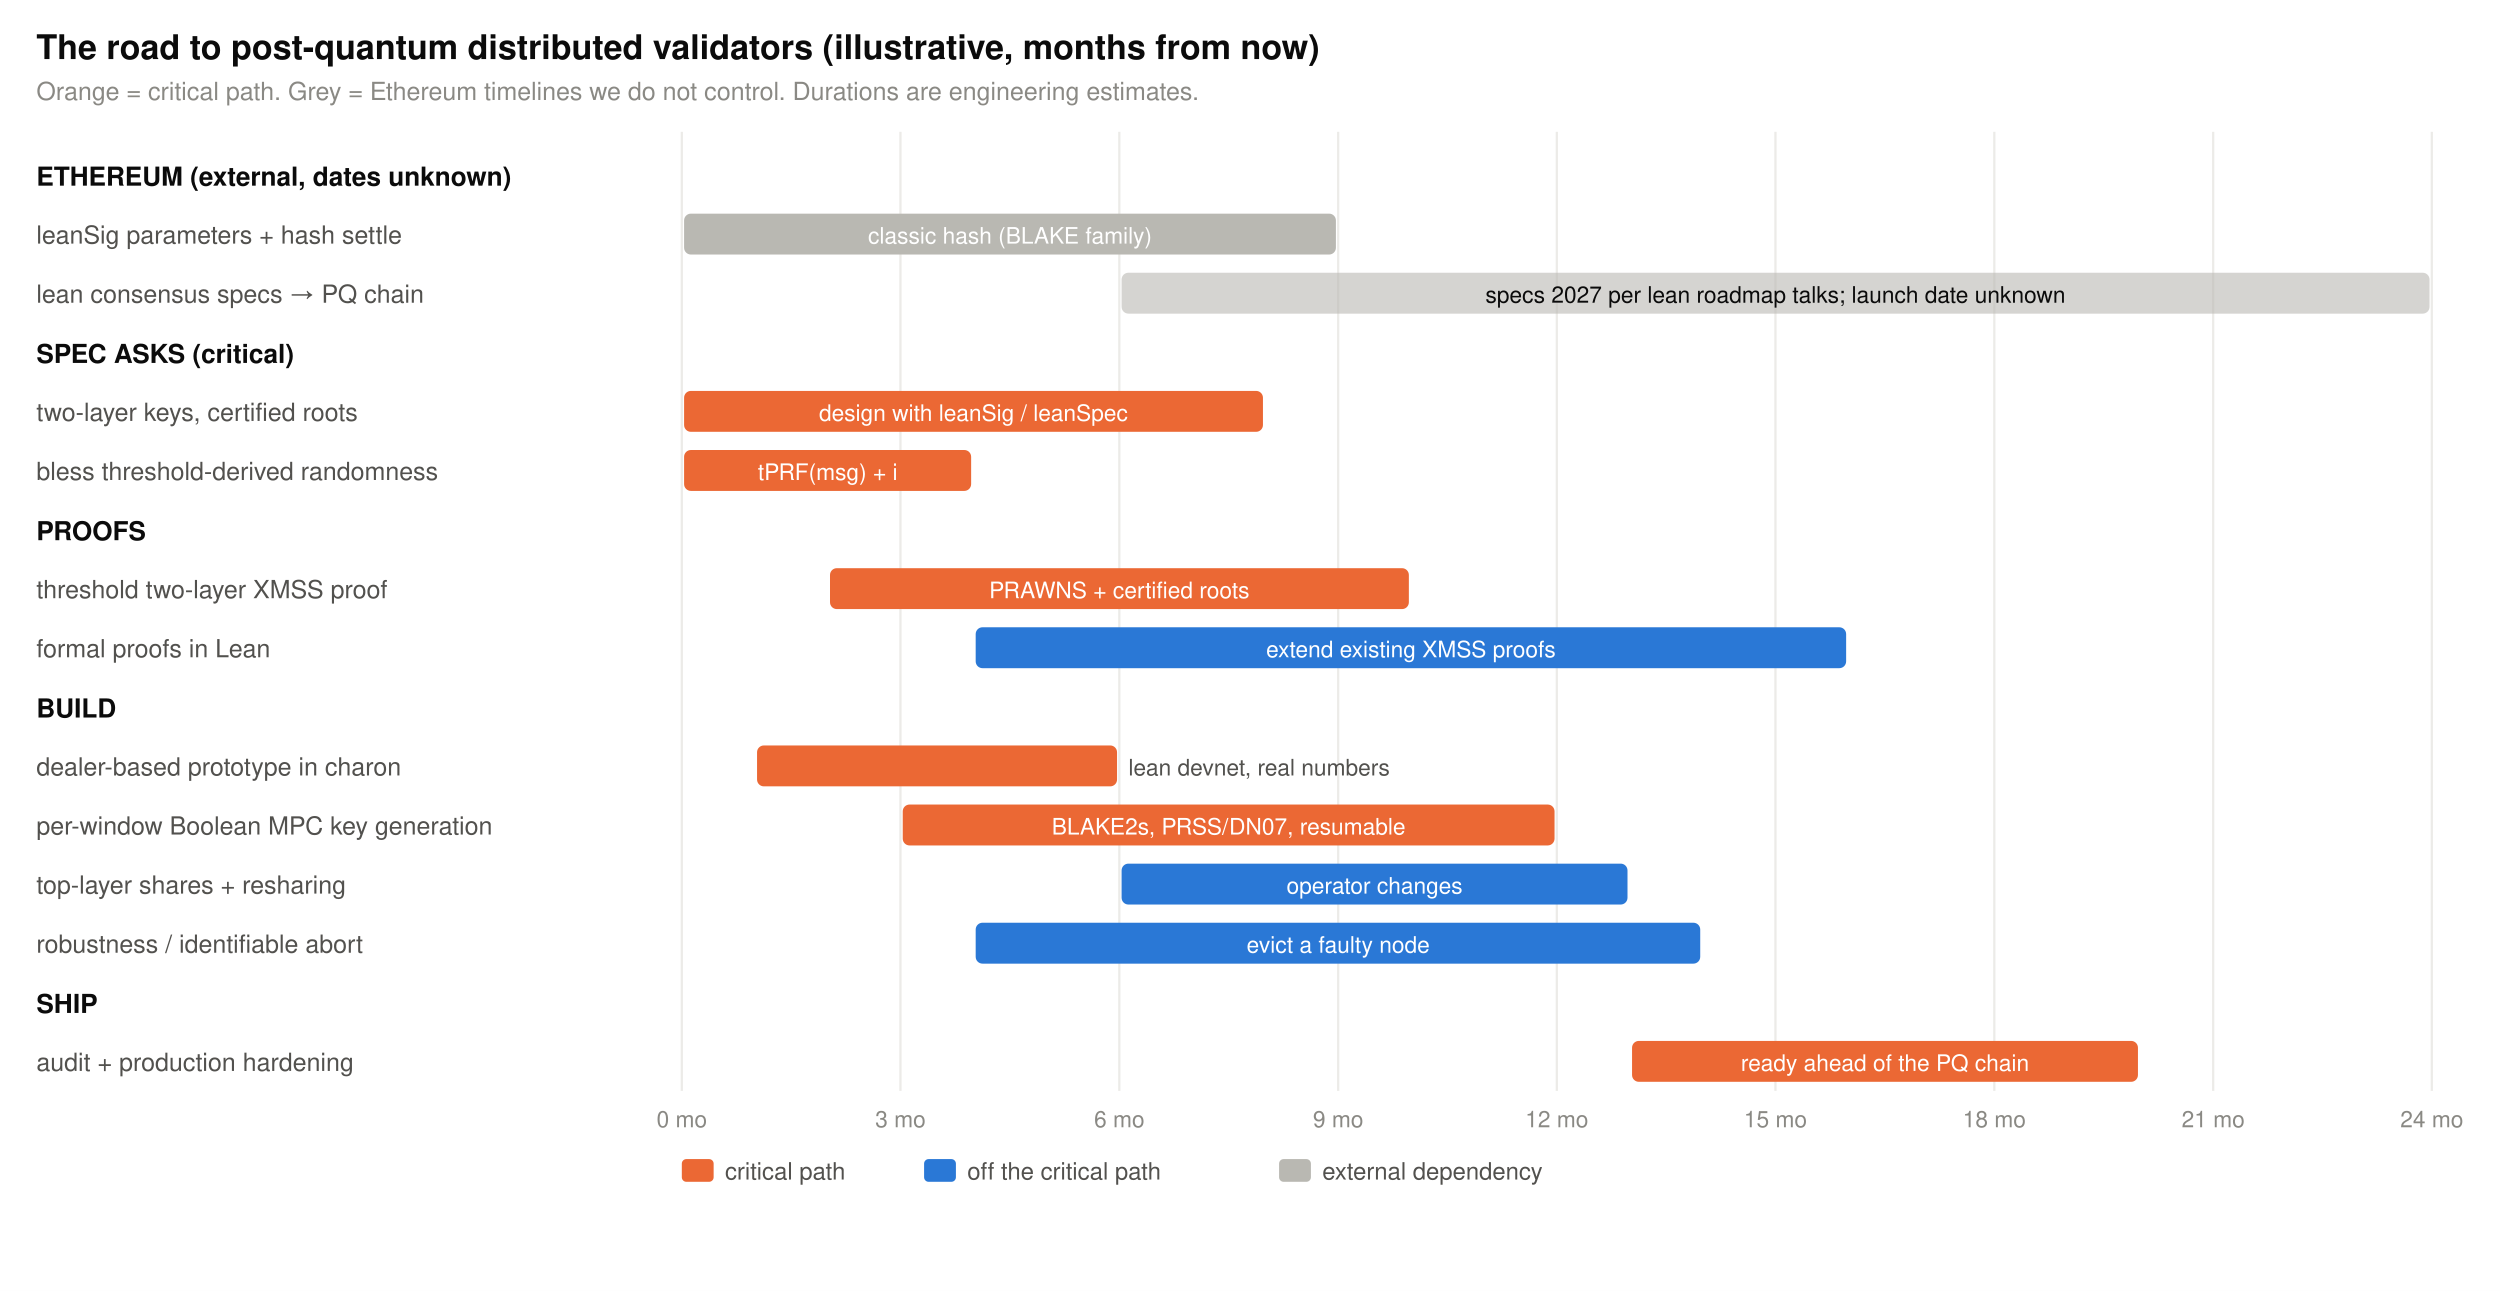
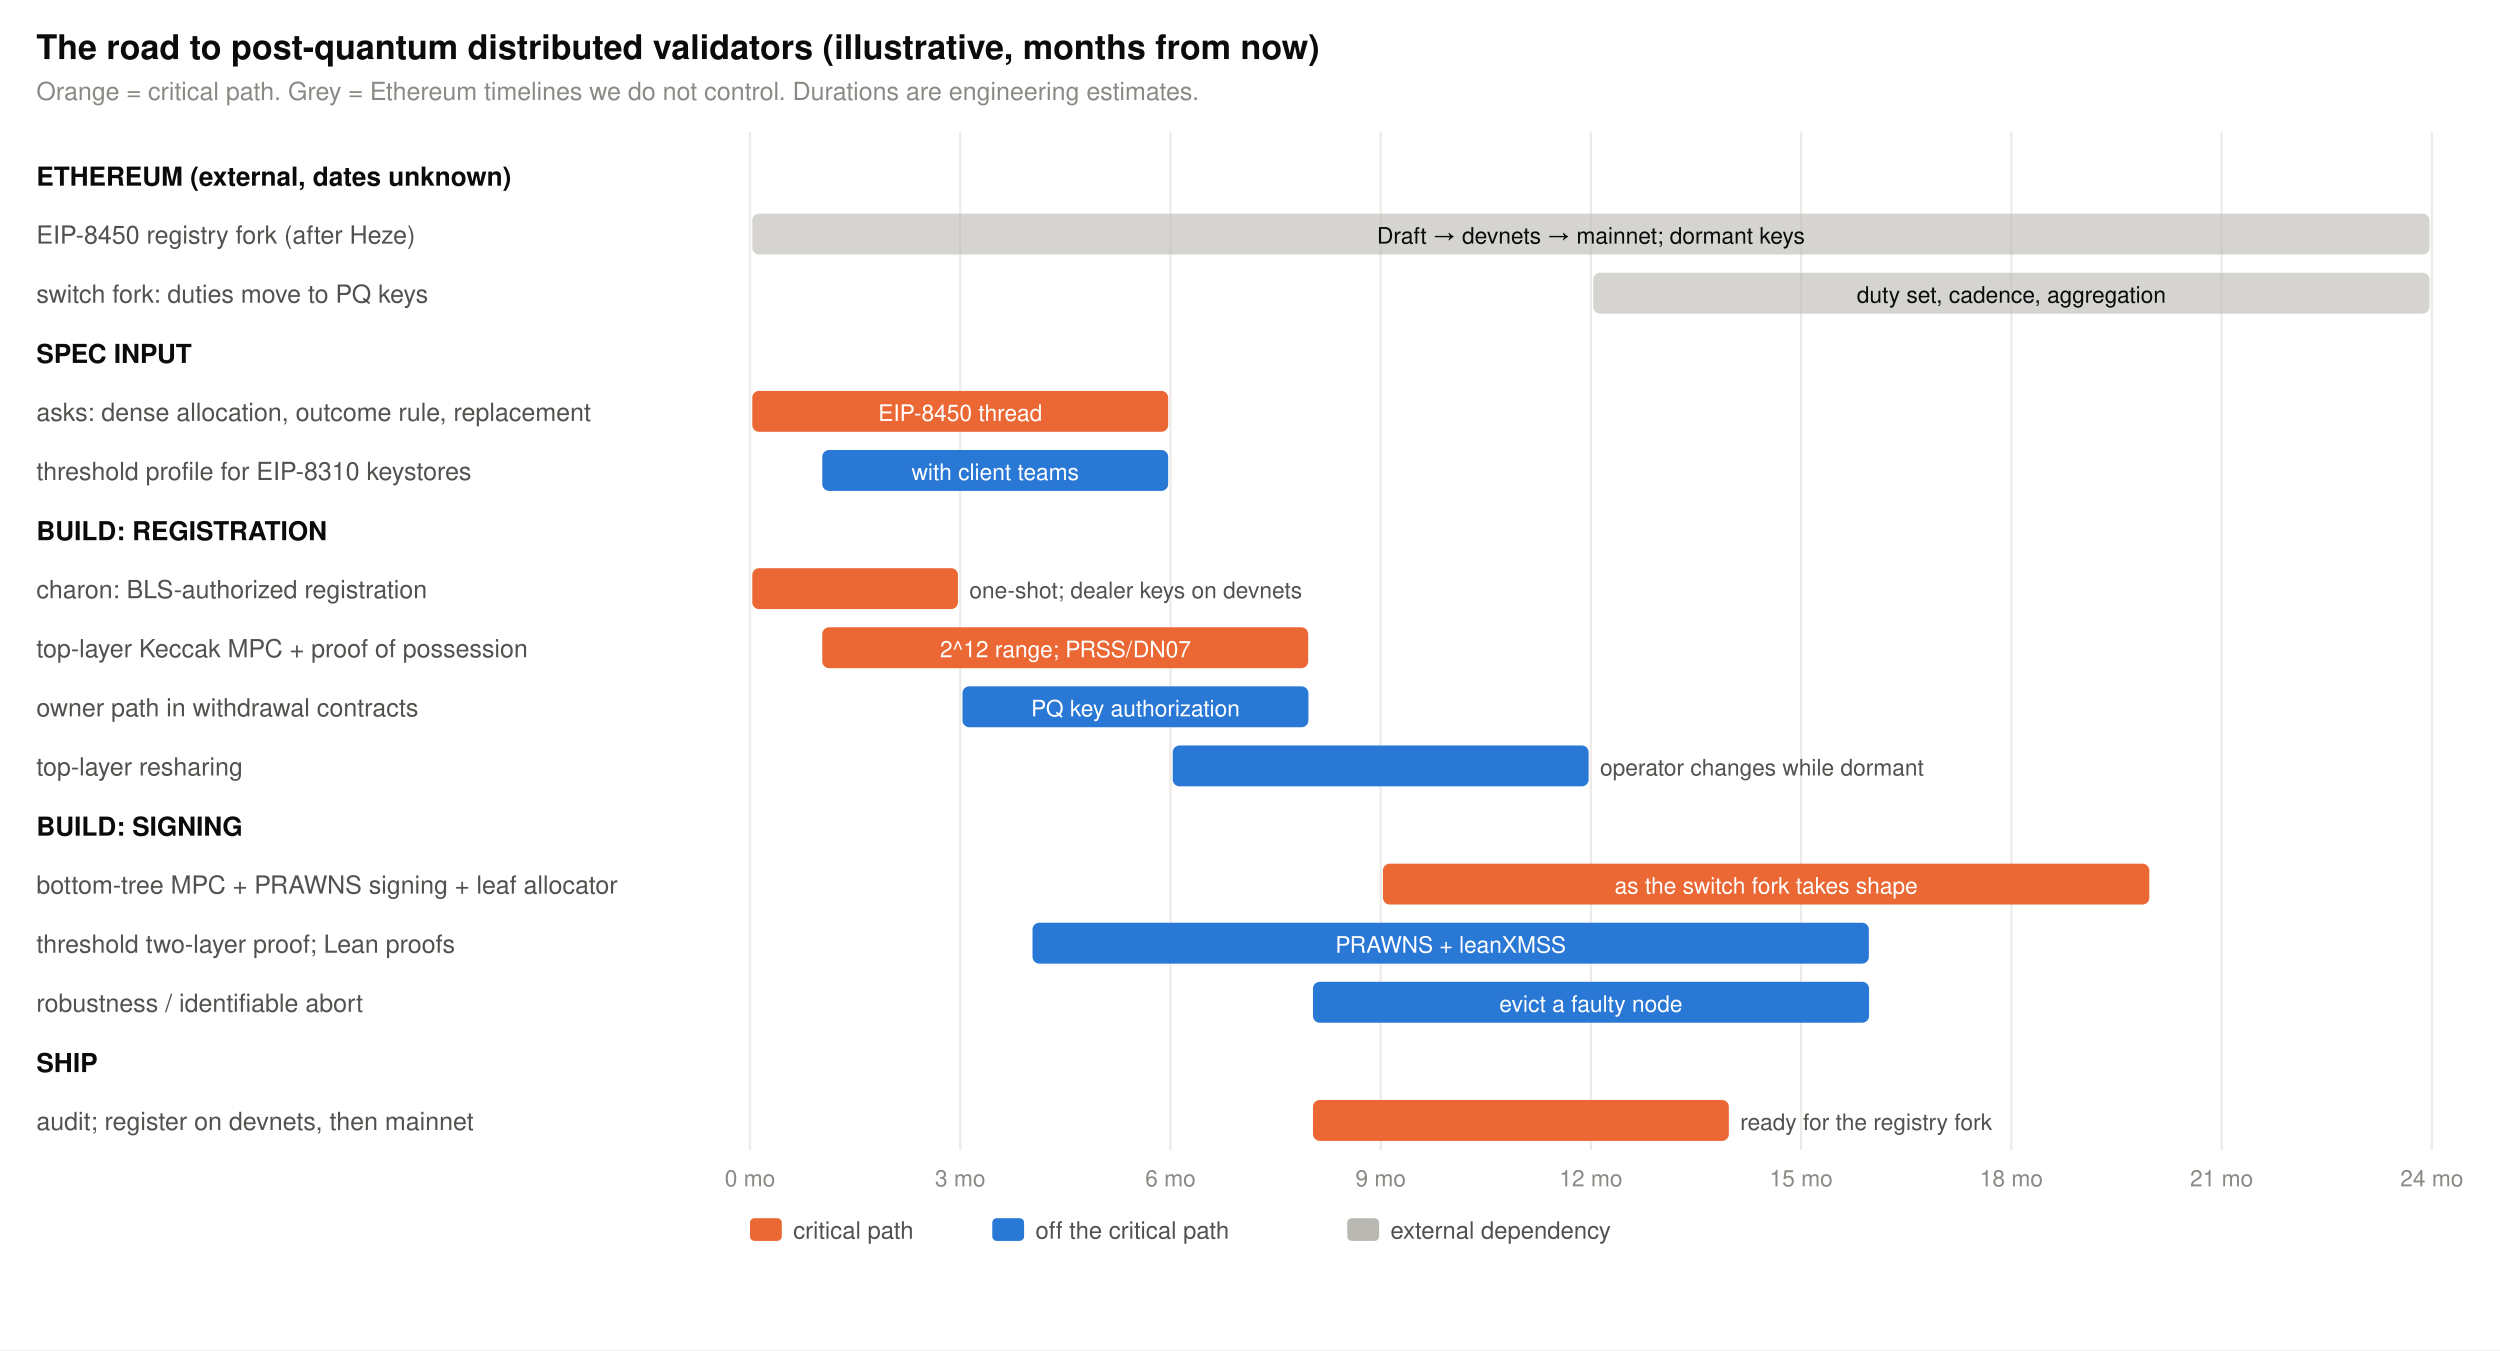
- <svg xmlns="http://www.w3.org/2000/svg" width="1100" height="568" viewBox="0 0 1100 568" font-family="Helvetica, Arial, sans-serif">
-   <rect x="0" y="0" width="1100" height="568" fill="#ffffff" />
+ <svg xmlns="http://www.w3.org/2000/svg" width="1100" height="594" viewBox="0 0 1100 594" font-family="Helvetica, Arial, sans-serif">
+   <rect x="0" y="0" width="1100" height="594" fill="#ffffff" />
  <text x="16.0" y="26.0" font-size="15" fill="#0b0b0b" text-anchor="start" font-weight="bold">The road to post-quantum distributed validators (illustrative, months from now)</text>
  <text x="16.0" y="44.0" font-size="11" fill="#8a8984" text-anchor="start" font-weight="normal">Orange = critical path. Grey = Ethereum timelines we do not control. Durations are engineering estimates.</text>
-   <line x1="300.0" y1="58.0" x2="300.0" y2="480.0" stroke="#ecebe8" stroke-width="1" />
-   <text x="300.0" y="496.0" font-size="10" fill="#8a8984" text-anchor="middle" font-weight="normal">0 mo</text>
-   <line x1="396.2" y1="58.0" x2="396.2" y2="480.0" stroke="#ecebe8" stroke-width="1" />
-   <text x="396.2" y="496.0" font-size="10" fill="#8a8984" text-anchor="middle" font-weight="normal">3 mo</text>
-   <line x1="492.5" y1="58.0" x2="492.5" y2="480.0" stroke="#ecebe8" stroke-width="1" />
-   <text x="492.5" y="496.0" font-size="10" fill="#8a8984" text-anchor="middle" font-weight="normal">6 mo</text>
-   <line x1="588.8" y1="58.0" x2="588.8" y2="480.0" stroke="#ecebe8" stroke-width="1" />
-   <text x="588.8" y="496.0" font-size="10" fill="#8a8984" text-anchor="middle" font-weight="normal">9 mo</text>
-   <line x1="685.0" y1="58.0" x2="685.0" y2="480.0" stroke="#ecebe8" stroke-width="1" />
-   <text x="685.0" y="496.0" font-size="10" fill="#8a8984" text-anchor="middle" font-weight="normal">12 mo</text>
-   <line x1="781.2" y1="58.0" x2="781.2" y2="480.0" stroke="#ecebe8" stroke-width="1" />
-   <text x="781.2" y="496.0" font-size="10" fill="#8a8984" text-anchor="middle" font-weight="normal">15 mo</text>
-   <line x1="877.5" y1="58.0" x2="877.5" y2="480.0" stroke="#ecebe8" stroke-width="1" />
-   <text x="877.5" y="496.0" font-size="10" fill="#8a8984" text-anchor="middle" font-weight="normal">18 mo</text>
-   <line x1="973.8" y1="58.0" x2="973.8" y2="480.0" stroke="#ecebe8" stroke-width="1" />
-   <text x="973.8" y="496.0" font-size="10" fill="#8a8984" text-anchor="middle" font-weight="normal">21 mo</text>
-   <line x1="1070.0" y1="58.0" x2="1070.0" y2="480.0" stroke="#ecebe8" stroke-width="1" />
-   <text x="1070.0" y="496.0" font-size="10" fill="#8a8984" text-anchor="middle" font-weight="normal">24 mo</text>
+   <line x1="330.0" y1="58.0" x2="330.0" y2="506.0" stroke="#ecebe8" stroke-width="1" />
+   <text x="330.0" y="522.0" font-size="10" fill="#8a8984" text-anchor="middle" font-weight="normal">0 mo</text>
+   <line x1="422.5" y1="58.0" x2="422.5" y2="506.0" stroke="#ecebe8" stroke-width="1" />
+   <text x="422.5" y="522.0" font-size="10" fill="#8a8984" text-anchor="middle" font-weight="normal">3 mo</text>
+   <line x1="515.0" y1="58.0" x2="515.0" y2="506.0" stroke="#ecebe8" stroke-width="1" />
+   <text x="515.0" y="522.0" font-size="10" fill="#8a8984" text-anchor="middle" font-weight="normal">6 mo</text>
+   <line x1="607.5" y1="58.0" x2="607.5" y2="506.0" stroke="#ecebe8" stroke-width="1" />
+   <text x="607.5" y="522.0" font-size="10" fill="#8a8984" text-anchor="middle" font-weight="normal">9 mo</text>
+   <line x1="700.0" y1="58.0" x2="700.0" y2="506.0" stroke="#ecebe8" stroke-width="1" />
+   <text x="700.0" y="522.0" font-size="10" fill="#8a8984" text-anchor="middle" font-weight="normal">12 mo</text>
+   <line x1="792.5" y1="58.0" x2="792.5" y2="506.0" stroke="#ecebe8" stroke-width="1" />
+   <text x="792.5" y="522.0" font-size="10" fill="#8a8984" text-anchor="middle" font-weight="normal">15 mo</text>
+   <line x1="885.0" y1="58.0" x2="885.0" y2="506.0" stroke="#ecebe8" stroke-width="1" />
+   <text x="885.0" y="522.0" font-size="10" fill="#8a8984" text-anchor="middle" font-weight="normal">18 mo</text>
+   <line x1="977.5" y1="58.0" x2="977.5" y2="506.0" stroke="#ecebe8" stroke-width="1" />
+   <text x="977.5" y="522.0" font-size="10" fill="#8a8984" text-anchor="middle" font-weight="normal">21 mo</text>
+   <line x1="1070.0" y1="58.0" x2="1070.0" y2="506.0" stroke="#ecebe8" stroke-width="1" />
+   <text x="1070.0" y="522.0" font-size="10" fill="#8a8984" text-anchor="middle" font-weight="normal">24 mo</text>
  <text x="16.0" y="81.7" font-size="11.5" fill="#0b0b0b" text-anchor="start" font-weight="bold">ETHEREUM (external, dates unknown)</text>
-   <text x="16.0" y="107.2" font-size="11" fill="#52514e" text-anchor="start" font-weight="normal">leanSig parameters + hash settle</text>
-   <rect x="301.0" y="94.0" width="286.8" height="18.0" rx="3" fill="#b9b8b2" fill-opacity="1.0" />
-   <text x="444.4" y="107.2" font-size="10" fill="#ffffff" text-anchor="middle" font-weight="normal">classic hash (BLAKE family)</text>
-   <text x="16.0" y="133.2" font-size="11" fill="#52514e" text-anchor="start" font-weight="normal">lean consensus specs → PQ chain</text>
-   <rect x="493.5" y="120.0" width="575.5" height="18.0" rx="3" fill="#b9b8b2" fill-opacity="0.6" />
-   <text x="781.2" y="133.2" font-size="10" fill="#0b0b0b" text-anchor="middle" font-weight="normal">specs 2027 per lean roadmap talks; launch date unknown</text>
-   <text x="16.0" y="159.7" font-size="11.5" fill="#0b0b0b" text-anchor="start" font-weight="bold">SPEC ASKS (critical)</text>
-   <text x="16.0" y="185.2" font-size="11" fill="#52514e" text-anchor="start" font-weight="normal">two-layer keys, certified roots</text>
-   <rect x="301.0" y="172.0" width="254.7" height="18.0" rx="3" fill="#eb6834" fill-opacity="1.0" />
-   <text x="428.3" y="185.2" font-size="10" fill="#ffffff" text-anchor="middle" font-weight="normal">design with leanSig / leanSpec</text>
-   <text x="16.0" y="211.2" font-size="11" fill="#52514e" text-anchor="start" font-weight="normal">bless threshold-derived randomness</text>
-   <rect x="301.0" y="198.0" width="126.3" height="18.0" rx="3" fill="#eb6834" fill-opacity="1.0" />
-   <text x="364.2" y="211.2" font-size="10" fill="#ffffff" text-anchor="middle" font-weight="normal">tPRF(msg) + i</text>
-   <text x="16.0" y="237.7" font-size="11.5" fill="#0b0b0b" text-anchor="start" font-weight="bold">PROOFS</text>
-   <text x="16.0" y="263.2" font-size="11" fill="#52514e" text-anchor="start" font-weight="normal">threshold two-layer XMSS proof</text>
-   <rect x="365.2" y="250.0" width="254.7" height="18.0" rx="3" fill="#eb6834" fill-opacity="1.0" />
-   <text x="492.5" y="263.2" font-size="10" fill="#ffffff" text-anchor="middle" font-weight="normal">PRAWNS + certified roots</text>
-   <text x="16.0" y="289.2" font-size="11" fill="#52514e" text-anchor="start" font-weight="normal">formal proofs in Lean</text>
-   <rect x="429.3" y="276.0" width="383.0" height="18.0" rx="3" fill="#2a78d6" fill-opacity="1.0" />
-   <text x="620.8" y="289.2" font-size="10" fill="#ffffff" text-anchor="middle" font-weight="normal">extend existing XMSS proofs</text>
-   <text x="16.0" y="315.7" font-size="11.5" fill="#0b0b0b" text-anchor="start" font-weight="bold">BUILD</text>
-   <text x="16.0" y="341.2" font-size="11" fill="#52514e" text-anchor="start" font-weight="normal">dealer-based prototype in charon</text>
-   <rect x="333.1" y="328.0" width="158.4" height="18.0" rx="3" fill="#eb6834" fill-opacity="1.0" />
-   <text x="496.5" y="341.2" font-size="10" fill="#52514e" text-anchor="start" font-weight="normal">lean devnet, real numbers</text>
-   <text x="16.0" y="367.2" font-size="11" fill="#52514e" text-anchor="start" font-weight="normal">per-window Boolean MPC key generation</text>
-   <rect x="397.2" y="354.0" width="286.8" height="18.0" rx="3" fill="#eb6834" fill-opacity="1.0" />
-   <text x="540.6" y="367.2" font-size="10" fill="#ffffff" text-anchor="middle" font-weight="normal">BLAKE2s, PRSS/DN07, resumable</text>
-   <text x="16.0" y="393.2" font-size="11" fill="#52514e" text-anchor="start" font-weight="normal">top-layer shares + resharing</text>
-   <rect x="493.5" y="380.0" width="222.6" height="18.0" rx="3" fill="#2a78d6" fill-opacity="1.0" />
-   <text x="604.8" y="393.2" font-size="10" fill="#ffffff" text-anchor="middle" font-weight="normal">operator changes</text>
-   <text x="16.0" y="419.2" font-size="11" fill="#52514e" text-anchor="start" font-weight="normal">robustness / identifiable abort</text>
-   <rect x="429.3" y="406.0" width="318.8" height="18.0" rx="3" fill="#2a78d6" fill-opacity="1.0" />
-   <text x="588.8" y="419.2" font-size="10" fill="#ffffff" text-anchor="middle" font-weight="normal">evict a faulty node</text>
-   <text x="16.0" y="445.7" font-size="11.5" fill="#0b0b0b" text-anchor="start" font-weight="bold">SHIP</text>
-   <text x="16.0" y="471.2" font-size="11" fill="#52514e" text-anchor="start" font-weight="normal">audit + production hardening</text>
-   <rect x="718.1" y="458.0" width="222.6" height="18.0" rx="3" fill="#eb6834" fill-opacity="1.0" />
-   <text x="829.4" y="471.2" font-size="10" fill="#ffffff" text-anchor="middle" font-weight="normal">ready ahead of the PQ chain</text>
-   <rect x="300.0" y="510.0" width="14.0" height="10.0" rx="2" fill="#eb6834" fill-opacity="1.0" />
-   <text x="319.0" y="519.0" font-size="10.5" fill="#52514e" text-anchor="start" font-weight="normal">critical path</text>
-   <rect x="406.6" y="510.0" width="14.0" height="10.0" rx="2" fill="#2a78d6" fill-opacity="1.0" />
-   <text x="425.6" y="519.0" font-size="10.5" fill="#52514e" text-anchor="start" font-weight="normal">off the critical path</text>
-   <rect x="562.8" y="510.0" width="14.0" height="10.0" rx="2" fill="#b9b8b2" fill-opacity="1.0" />
-   <text x="581.8" y="519.0" font-size="10.5" fill="#52514e" text-anchor="start" font-weight="normal">external dependency</text>
+   <text x="16.0" y="107.2" font-size="11" fill="#52514e" text-anchor="start" font-weight="normal">EIP-8450 registry fork (after Heze)</text>
+   <rect x="331.0" y="94.0" width="738.0" height="18.0" rx="3" fill="#b9b8b2" fill-opacity="0.6" />
+   <text x="700.0" y="107.2" font-size="10" fill="#0b0b0b" text-anchor="middle" font-weight="normal">Draft → devnets → mainnet; dormant keys</text>
+   <text x="16.0" y="133.2" font-size="11" fill="#52514e" text-anchor="start" font-weight="normal">switch fork: duties move to PQ keys</text>
+   <rect x="701.0" y="120.0" width="368.0" height="18.0" rx="3" fill="#b9b8b2" fill-opacity="0.6" />
+   <text x="885.0" y="133.2" font-size="10" fill="#0b0b0b" text-anchor="middle" font-weight="normal">duty set, cadence, aggregation</text>
+   <text x="16.0" y="159.7" font-size="11.5" fill="#0b0b0b" text-anchor="start" font-weight="bold">SPEC INPUT</text>
+   <text x="16.0" y="185.2" font-size="11" fill="#52514e" text-anchor="start" font-weight="normal">asks: dense allocation, outcome rule, replacement</text>
+   <rect x="331.0" y="172.0" width="183.0" height="18.0" rx="3" fill="#eb6834" fill-opacity="1.0" />
+   <text x="422.5" y="185.2" font-size="10" fill="#ffffff" text-anchor="middle" font-weight="normal">EIP-8450 thread</text>
+   <text x="16.0" y="211.2" font-size="11" fill="#52514e" text-anchor="start" font-weight="normal">threshold profile for EIP-8310 keystores</text>
+   <rect x="361.8" y="198.0" width="152.2" height="18.0" rx="3" fill="#2a78d6" fill-opacity="1.0" />
+   <text x="437.9" y="211.2" font-size="10" fill="#ffffff" text-anchor="middle" font-weight="normal">with client teams</text>
+   <text x="16.0" y="237.7" font-size="11.5" fill="#0b0b0b" text-anchor="start" font-weight="bold">BUILD: REGISTRATION</text>
+   <text x="16.0" y="263.2" font-size="11" fill="#52514e" text-anchor="start" font-weight="normal">charon: BLS-authorized registration</text>
+   <rect x="331.0" y="250.0" width="90.5" height="18.0" rx="3" fill="#eb6834" fill-opacity="1.0" />
+   <text x="426.5" y="263.2" font-size="10" fill="#52514e" text-anchor="start" font-weight="normal">one-shot; dealer keys on devnets</text>
+   <text x="16.0" y="289.2" font-size="11" fill="#52514e" text-anchor="start" font-weight="normal">top-layer Keccak MPC + proof of possession</text>
+   <rect x="361.8" y="276.0" width="213.8" height="18.0" rx="3" fill="#eb6834" fill-opacity="1.0" />
+   <text x="468.8" y="289.2" font-size="10" fill="#ffffff" text-anchor="middle" font-weight="normal">2^12 range; PRSS/DN07</text>
+   <text x="16.0" y="315.2" font-size="11" fill="#52514e" text-anchor="start" font-weight="normal">owner path in withdrawal contracts</text>
+   <rect x="423.5" y="302.0" width="152.2" height="18.0" rx="3" fill="#2a78d6" fill-opacity="1.0" />
+   <text x="499.6" y="315.2" font-size="10" fill="#ffffff" text-anchor="middle" font-weight="normal">PQ key authorization</text>
+   <text x="16.0" y="341.2" font-size="11" fill="#52514e" text-anchor="start" font-weight="normal">top-layer resharing</text>
+   <rect x="516.0" y="328.0" width="183.0" height="18.0" rx="3" fill="#2a78d6" fill-opacity="1.0" />
+   <text x="704.0" y="341.2" font-size="10" fill="#52514e" text-anchor="start" font-weight="normal">operator changes while dormant</text>
+   <text x="16.0" y="367.7" font-size="11.5" fill="#0b0b0b" text-anchor="start" font-weight="bold">BUILD: SIGNING</text>
+   <text x="16.0" y="393.2" font-size="11" fill="#52514e" text-anchor="start" font-weight="normal">bottom-tree MPC + PRAWNS signing + leaf allocator</text>
+   <rect x="608.5" y="380.0" width="337.2" height="18.0" rx="3" fill="#eb6834" fill-opacity="1.0" />
+   <text x="777.1" y="393.2" font-size="10" fill="#ffffff" text-anchor="middle" font-weight="normal">as the switch fork takes shape</text>
+   <text x="16.0" y="419.2" font-size="11" fill="#52514e" text-anchor="start" font-weight="normal">threshold two-layer proof; Lean proofs</text>
+   <rect x="454.3" y="406.0" width="368.0" height="18.0" rx="3" fill="#2a78d6" fill-opacity="1.0" />
+   <text x="638.3" y="419.2" font-size="10" fill="#ffffff" text-anchor="middle" font-weight="normal">PRAWNS + leanXMSS</text>
+   <text x="16.0" y="445.2" font-size="11" fill="#52514e" text-anchor="start" font-weight="normal">robustness / identifiable abort</text>
+   <rect x="577.7" y="432.0" width="244.7" height="18.0" rx="3" fill="#2a78d6" fill-opacity="1.0" />
+   <text x="700.0" y="445.2" font-size="10" fill="#ffffff" text-anchor="middle" font-weight="normal">evict a faulty node</text>
+   <text x="16.0" y="471.7" font-size="11.5" fill="#0b0b0b" text-anchor="start" font-weight="bold">SHIP</text>
+   <text x="16.0" y="497.2" font-size="11" fill="#52514e" text-anchor="start" font-weight="normal">audit; register on devnets, then mainnet</text>
+   <rect x="577.7" y="484.0" width="183.0" height="18.0" rx="3" fill="#eb6834" fill-opacity="1.0" />
+   <text x="765.7" y="497.2" font-size="10" fill="#52514e" text-anchor="start" font-weight="normal">ready for the registry fork</text>
+   <rect x="330.0" y="536.0" width="14.0" height="10.0" rx="2" fill="#eb6834" fill-opacity="1.0" />
+   <text x="349.0" y="545.0" font-size="10.5" fill="#52514e" text-anchor="start" font-weight="normal">critical path</text>
+   <rect x="436.6" y="536.0" width="14.0" height="10.0" rx="2" fill="#2a78d6" fill-opacity="1.0" />
+   <text x="455.6" y="545.0" font-size="10.5" fill="#52514e" text-anchor="start" font-weight="normal">off the critical path</text>
+   <rect x="592.8" y="536.0" width="14.0" height="10.0" rx="2" fill="#b9b8b2" fill-opacity="1.0" />
+   <text x="611.8" y="545.0" font-size="10.5" fill="#52514e" text-anchor="start" font-weight="normal">external dependency</text>
</svg>
